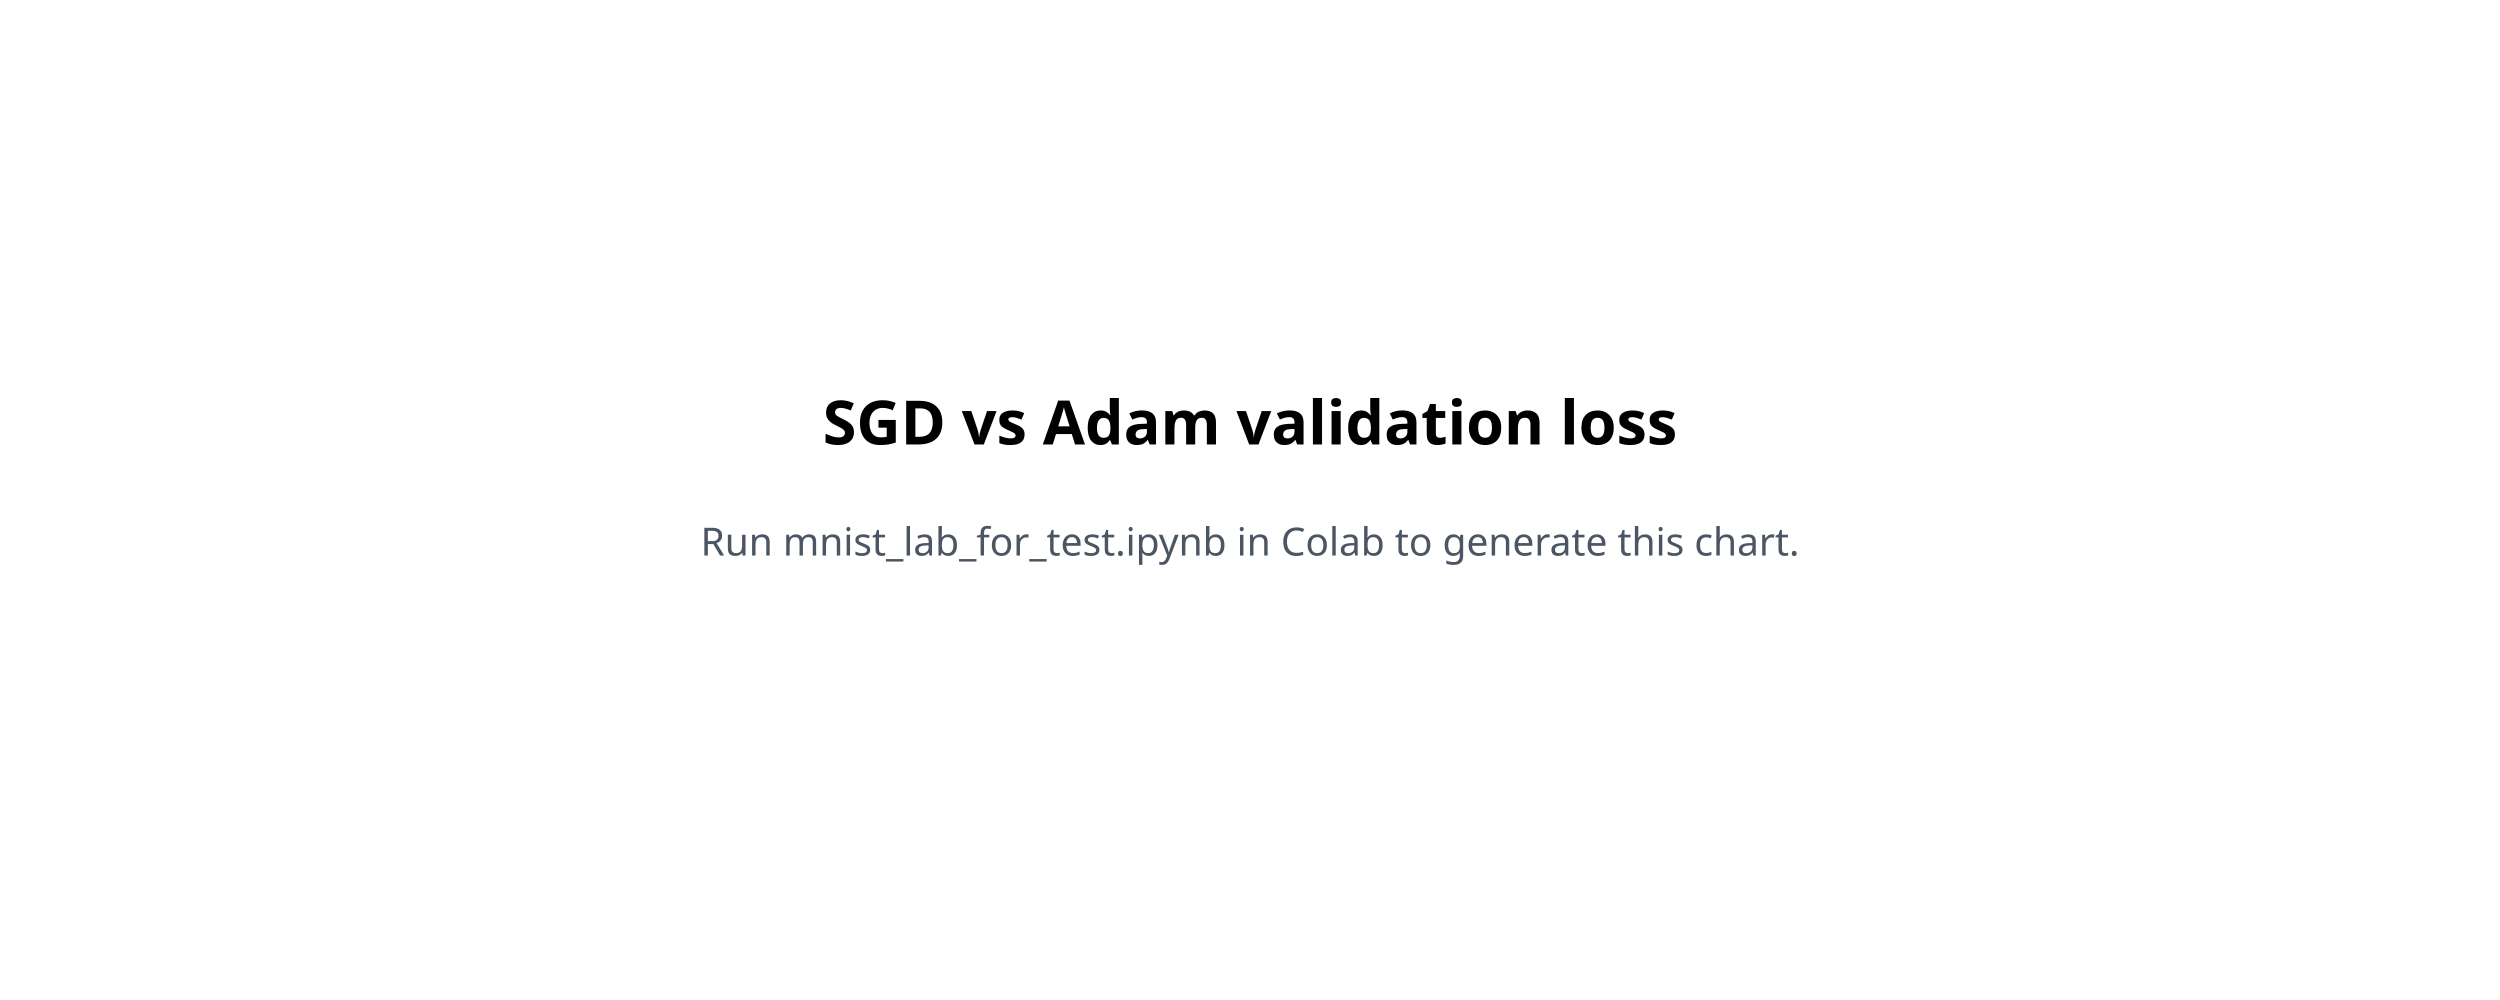
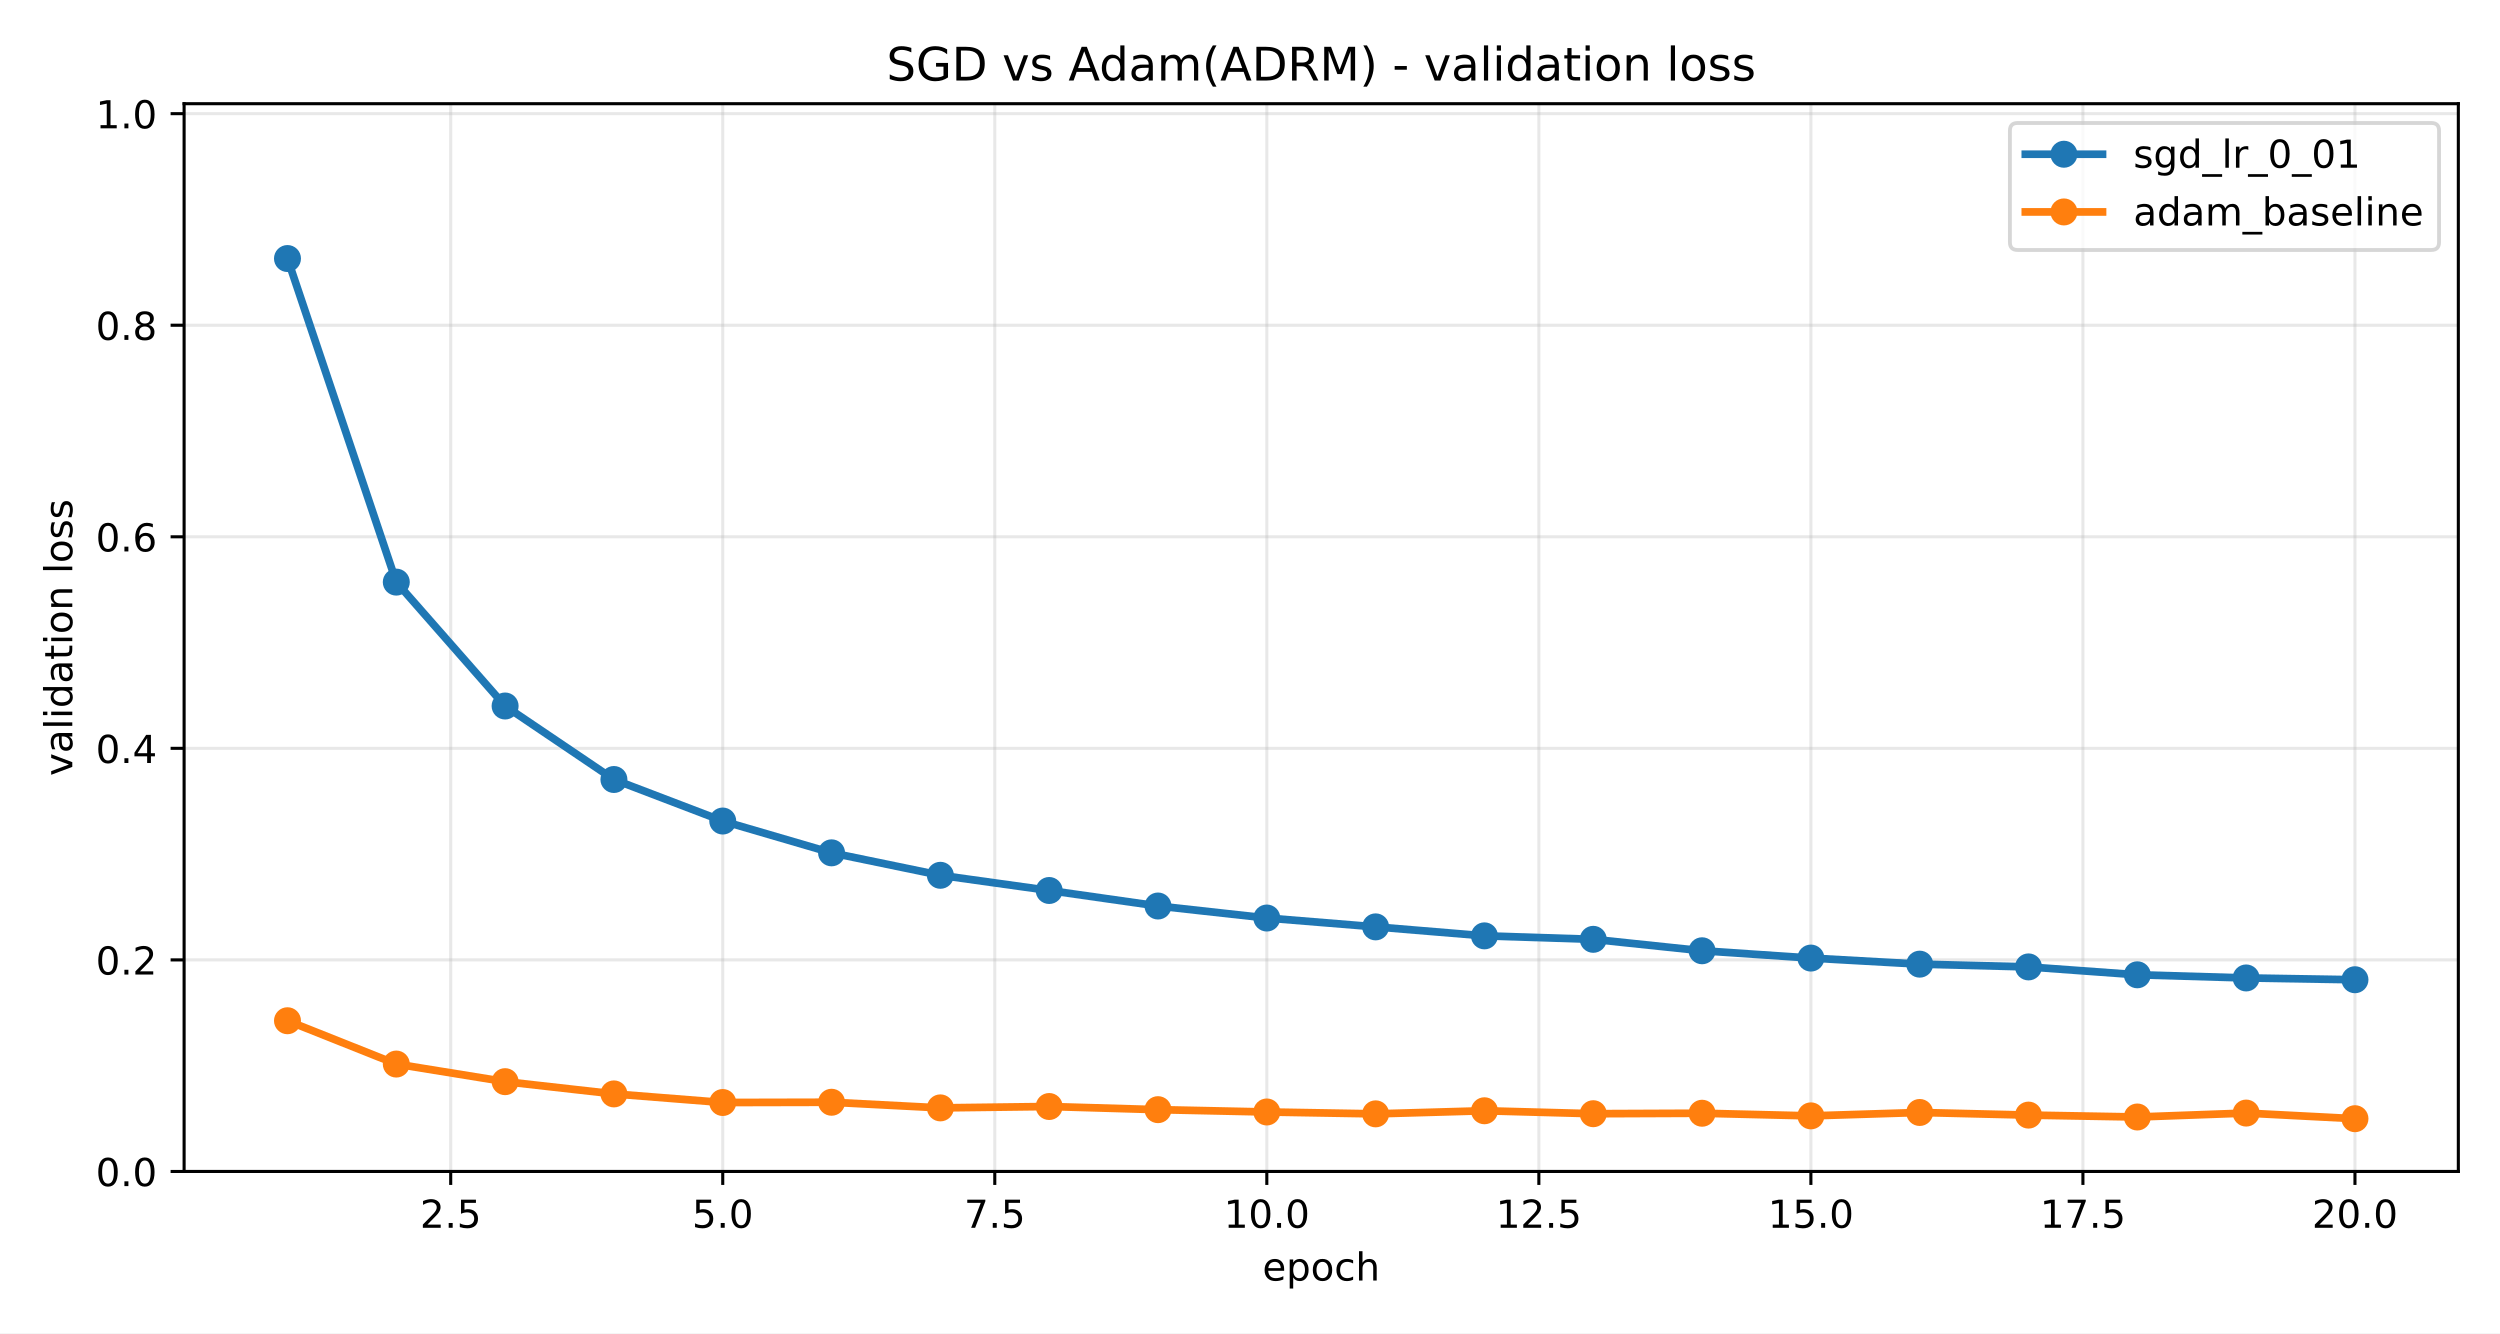
- <svg xmlns="http://www.w3.org/2000/svg" width="900" height="360" viewBox="0 0 900 360" role="img">
-   <rect width="100%" height="100%" fill="#ffffff" />
-   <text x="450" y="160" text-anchor="middle" font-family="sans-serif" font-size="22" font-weight="700">SGD vs Adam validation loss</text>
-   <text x="450" y="200" text-anchor="middle" font-family="sans-serif" font-size="14" fill="#4b5563">Run mnist_lab_for_test.ipynb in Colab to generate this chart.</text>
+ <svg xmlns="http://www.w3.org/2000/svg" xmlns:xlink="http://www.w3.org/1999/xlink" width="648pt" height="345.6pt" viewBox="0 0 648 345.6" version="1.1">
+   <defs>
+     <style type="text/css">*{stroke-linejoin: round; stroke-linecap: butt}</style>
+   </defs>
+   <g id="figure_1">
+     <g id="patch_1">
+       <path d="M 0 345.6 L 648 345.6 L 648 0 L 0 0 z " style="fill: #ffffff" />
+     </g>
+     <g id="axes_1">
+       <g id="patch_2">
+         <path d="M 47.72 303.64 L 637.2 303.64 L 637.2 26.88 L 47.72 26.88 z " style="fill: #ffffff" />
+       </g>
+       <g id="matplotlib.axis_1">
+         <g id="xtick_1">
+           <g id="line2d_1">
+             <path d="M 116.822 303.64 L 116.822 26.88 " clip-path="url(#p1a94317c7d)" style="fill: none; stroke: #b0b0b0; stroke-opacity: 0.3; stroke-width: 0.8; stroke-linecap: square" />
+           </g>
+           <g id="line2d_2">
+             <defs>
+               <path id="m69d009a81d" d="M 0 0 L 0 3.5 " style="stroke: #000000; stroke-width: 0.8" />
+             </defs>
+             <g>
+               <use xlink:href="#m69d009a81d" x="116.822" y="303.64" style="stroke: #000000; stroke-width: 0.8" />
+             </g>
+           </g>
+           <g id="text_1">
+             <g transform="translate(108.8702 318.2384) scale(0.1 -0.1)">
+               <defs>
+                 <path id="DejaVuSans-32" d="M 1228 531 L 3431 531 L 3431 0 L 469 0 L 469 531 Q 828 903 1448 1529 Q 2069 2156 2228 2338 Q 2531 2678 2651 2914 Q 2772 3150 2772 3378 Q 2772 3750 2511 3984 Q 2250 4219 1831 4219 Q 1534 4219 1204 4116 Q 875 4013 500 3803 L 500 4441 Q 881 4594 1212 4672 Q 1544 4750 1819 4750 Q 2544 4750 2975 4387 Q 3406 4025 3406 3419 Q 3406 3131 3298 2873 Q 3191 2616 2906 2266 Q 2828 2175 2409 1742 Q 1991 1309 1228 531 z " transform="scale(0.015625)" />
+                 <path id="DejaVuSans-2e" d="M 684 794 L 1344 794 L 1344 0 L 684 0 L 684 794 z " transform="scale(0.015625)" />
+                 <path id="DejaVuSans-35" d="M 691 4666 L 3169 4666 L 3169 4134 L 1269 4134 L 1269 2991 Q 1406 3038 1543 3061 Q 1681 3084 1819 3084 Q 2600 3084 3056 2656 Q 3513 2228 3513 1497 Q 3513 744 3044 326 Q 2575 -91 1722 -91 Q 1428 -91 1123 -41 Q 819 9 494 109 L 494 744 Q 775 591 1075 516 Q 1375 441 1709 441 Q 2250 441 2565 725 Q 2881 1009 2881 1497 Q 2881 1984 2565 2268 Q 2250 2553 1709 2553 Q 1456 2553 1204 2497 Q 953 2441 691 2322 L 691 4666 z " transform="scale(0.015625)" />
+               </defs>
+               <use xlink:href="#DejaVuSans-32" />
+               <use xlink:href="#DejaVuSans-2e" transform="translate(63.62305 0)" />
+               <use xlink:href="#DejaVuSans-35" transform="translate(95.41016 0)" />
+             </g>
+           </g>
+         </g>
+         <g id="xtick_2">
+           <g id="line2d_3">
+             <path d="M 187.334 303.64 L 187.334 26.88 " clip-path="url(#p1a94317c7d)" style="fill: none; stroke: #b0b0b0; stroke-opacity: 0.3; stroke-width: 0.8; stroke-linecap: square" />
+           </g>
+           <g id="line2d_4">
+             <g>
+               <use xlink:href="#m69d009a81d" x="187.334" y="303.64" style="stroke: #000000; stroke-width: 0.8" />
+             </g>
+           </g>
+           <g id="text_2">
+             <g transform="translate(179.3821 318.2384) scale(0.1 -0.1)">
+               <defs>
+                 <path id="DejaVuSans-30" d="M 2034 4250 Q 1547 4250 1301 3770 Q 1056 3291 1056 2328 Q 1056 1369 1301 889 Q 1547 409 2034 409 Q 2525 409 2770 889 Q 3016 1369 3016 2328 Q 3016 3291 2770 3770 Q 2525 4250 2034 4250 z M 2034 4750 Q 2819 4750 3233 4129 Q 3647 3509 3647 2328 Q 3647 1150 3233 529 Q 2819 -91 2034 -91 Q 1250 -91 836 529 Q 422 1150 422 2328 Q 422 3509 836 4129 Q 1250 4750 2034 4750 z " transform="scale(0.015625)" />
+               </defs>
+               <use xlink:href="#DejaVuSans-35" />
+               <use xlink:href="#DejaVuSans-2e" transform="translate(63.62305 0)" />
+               <use xlink:href="#DejaVuSans-30" transform="translate(95.41016 0)" />
+             </g>
+           </g>
+         </g>
+         <g id="xtick_3">
+           <g id="line2d_5">
+             <path d="M 257.846 303.64 L 257.846 26.88 " clip-path="url(#p1a94317c7d)" style="fill: none; stroke: #b0b0b0; stroke-opacity: 0.3; stroke-width: 0.8; stroke-linecap: square" />
+           </g>
+           <g id="line2d_6">
+             <g>
+               <use xlink:href="#m69d009a81d" x="257.846" y="303.64" style="stroke: #000000; stroke-width: 0.8" />
+             </g>
+           </g>
+           <g id="text_3">
+             <g transform="translate(249.8941 318.2384) scale(0.1 -0.1)">
+               <defs>
+                 <path id="DejaVuSans-37" d="M 525 4666 L 3525 4666 L 3525 4397 L 1831 0 L 1172 0 L 2766 4134 L 525 4134 L 525 4666 z " transform="scale(0.015625)" />
+               </defs>
+               <use xlink:href="#DejaVuSans-37" />
+               <use xlink:href="#DejaVuSans-2e" transform="translate(63.62305 0)" />
+               <use xlink:href="#DejaVuSans-35" transform="translate(95.41016 0)" />
+             </g>
+           </g>
+         </g>
+         <g id="xtick_4">
+           <g id="line2d_7">
+             <path d="M 328.358 303.64 L 328.358 26.88 " clip-path="url(#p1a94317c7d)" style="fill: none; stroke: #b0b0b0; stroke-opacity: 0.3; stroke-width: 0.8; stroke-linecap: square" />
+           </g>
+           <g id="line2d_8">
+             <g>
+               <use xlink:href="#m69d009a81d" x="328.358" y="303.64" style="stroke: #000000; stroke-width: 0.8" />
+             </g>
+           </g>
+           <g id="text_4">
+             <g transform="translate(317.2248 318.2384) scale(0.1 -0.1)">
+               <defs>
+                 <path id="DejaVuSans-31" d="M 794 531 L 1825 531 L 1825 4091 L 703 3866 L 703 4441 L 1819 4666 L 2450 4666 L 2450 531 L 3481 531 L 3481 0 L 794 0 L 794 531 z " transform="scale(0.015625)" />
+               </defs>
+               <use xlink:href="#DejaVuSans-31" />
+               <use xlink:href="#DejaVuSans-30" transform="translate(63.62305 0)" />
+               <use xlink:href="#DejaVuSans-2e" transform="translate(127.2461 0)" />
+               <use xlink:href="#DejaVuSans-30" transform="translate(159.0332 0)" />
+             </g>
+           </g>
+         </g>
+         <g id="xtick_5">
+           <g id="line2d_9">
+             <path d="M 398.87 303.64 L 398.87 26.88 " clip-path="url(#p1a94317c7d)" style="fill: none; stroke: #b0b0b0; stroke-opacity: 0.3; stroke-width: 0.8; stroke-linecap: square" />
+           </g>
+           <g id="line2d_10">
+             <g>
+               <use xlink:href="#m69d009a81d" x="398.87" y="303.64" style="stroke: #000000; stroke-width: 0.8" />
+             </g>
+           </g>
+           <g id="text_5">
+             <g transform="translate(387.7368 318.2384) scale(0.1 -0.1)">
+               <use xlink:href="#DejaVuSans-31" />
+               <use xlink:href="#DejaVuSans-32" transform="translate(63.62305 0)" />
+               <use xlink:href="#DejaVuSans-2e" transform="translate(127.2461 0)" />
+               <use xlink:href="#DejaVuSans-35" transform="translate(159.0332 0)" />
+             </g>
+           </g>
+         </g>
+         <g id="xtick_6">
+           <g id="line2d_11">
+             <path d="M 469.382 303.64 L 469.382 26.88 " clip-path="url(#p1a94317c7d)" style="fill: none; stroke: #b0b0b0; stroke-opacity: 0.3; stroke-width: 0.8; stroke-linecap: square" />
+           </g>
+           <g id="line2d_12">
+             <g>
+               <use xlink:href="#m69d009a81d" x="469.382" y="303.64" style="stroke: #000000; stroke-width: 0.8" />
+             </g>
+           </g>
+           <g id="text_6">
+             <g transform="translate(458.2487 318.2384) scale(0.1 -0.1)">
+               <use xlink:href="#DejaVuSans-31" />
+               <use xlink:href="#DejaVuSans-35" transform="translate(63.62305 0)" />
+               <use xlink:href="#DejaVuSans-2e" transform="translate(127.2461 0)" />
+               <use xlink:href="#DejaVuSans-30" transform="translate(159.0332 0)" />
+             </g>
+           </g>
+         </g>
+         <g id="xtick_7">
+           <g id="line2d_13">
+             <path d="M 539.893 303.64 L 539.893 26.88 " clip-path="url(#p1a94317c7d)" style="fill: none; stroke: #b0b0b0; stroke-opacity: 0.3; stroke-width: 0.8; stroke-linecap: square" />
+           </g>
+           <g id="line2d_14">
+             <g>
+               <use xlink:href="#m69d009a81d" x="539.893" y="303.64" style="stroke: #000000; stroke-width: 0.8" />
+             </g>
+           </g>
+           <g id="text_7">
+             <g transform="translate(528.7607 318.2384) scale(0.1 -0.1)">
+               <use xlink:href="#DejaVuSans-31" />
+               <use xlink:href="#DejaVuSans-37" transform="translate(63.62305 0)" />
+               <use xlink:href="#DejaVuSans-2e" transform="translate(127.2461 0)" />
+               <use xlink:href="#DejaVuSans-35" transform="translate(159.0332 0)" />
+             </g>
+           </g>
+         </g>
+         <g id="xtick_8">
+           <g id="line2d_15">
+             <path d="M 610.405 303.64 L 610.405 26.88 " clip-path="url(#p1a94317c7d)" style="fill: none; stroke: #b0b0b0; stroke-opacity: 0.3; stroke-width: 0.8; stroke-linecap: square" />
+           </g>
+           <g id="line2d_16">
+             <g>
+               <use xlink:href="#m69d009a81d" x="610.405" y="303.64" style="stroke: #000000; stroke-width: 0.8" />
+             </g>
+           </g>
+           <g id="text_8">
+             <g transform="translate(599.2726 318.2384) scale(0.1 -0.1)">
+               <use xlink:href="#DejaVuSans-32" />
+               <use xlink:href="#DejaVuSans-30" transform="translate(63.62305 0)" />
+               <use xlink:href="#DejaVuSans-2e" transform="translate(127.2461 0)" />
+               <use xlink:href="#DejaVuSans-30" transform="translate(159.0332 0)" />
+             </g>
+           </g>
+         </g>
+         <g id="text_9">
+           <g transform="translate(327.2319 331.9166) scale(0.1 -0.1)">
+             <defs>
+               <path id="DejaVuSans-65" d="M 3597 1894 L 3597 1613 L 953 1613 Q 991 1019 1311 708 Q 1631 397 2203 397 Q 2534 397 2845 478 Q 3156 559 3463 722 L 3463 178 Q 3153 47 2828 -22 Q 2503 -91 2169 -91 Q 1331 -91 842 396 Q 353 884 353 1716 Q 353 2575 817 3079 Q 1281 3584 2069 3584 Q 2775 3584 3186 3129 Q 3597 2675 3597 1894 z M 3022 2063 Q 3016 2534 2758 2815 Q 2500 3097 2075 3097 Q 1594 3097 1305 2825 Q 1016 2553 972 2059 L 3022 2063 z " transform="scale(0.015625)" />
+               <path id="DejaVuSans-70" d="M 1159 525 L 1159 -1331 L 581 -1331 L 581 3500 L 1159 3500 L 1159 2969 Q 1341 3281 1617 3432 Q 1894 3584 2278 3584 Q 2916 3584 3314 3078 Q 3713 2572 3713 1747 Q 3713 922 3314 415 Q 2916 -91 2278 -91 Q 1894 -91 1617 61 Q 1341 213 1159 525 z M 3116 1747 Q 3116 2381 2855 2742 Q 2594 3103 2138 3103 Q 1681 3103 1420 2742 Q 1159 2381 1159 1747 Q 1159 1113 1420 752 Q 1681 391 2138 391 Q 2594 391 2855 752 Q 3116 1113 3116 1747 z " transform="scale(0.015625)" />
+               <path id="DejaVuSans-6f" d="M 1959 3097 Q 1497 3097 1228 2736 Q 959 2375 959 1747 Q 959 1119 1226 758 Q 1494 397 1959 397 Q 2419 397 2687 759 Q 2956 1122 2956 1747 Q 2956 2369 2687 2733 Q 2419 3097 1959 3097 z M 1959 3584 Q 2709 3584 3137 3096 Q 3566 2609 3566 1747 Q 3566 888 3137 398 Q 2709 -91 1959 -91 Q 1206 -91 779 398 Q 353 888 353 1747 Q 353 2609 779 3096 Q 1206 3584 1959 3584 z " transform="scale(0.015625)" />
+               <path id="DejaVuSans-63" d="M 3122 3366 L 3122 2828 Q 2878 2963 2633 3030 Q 2388 3097 2138 3097 Q 1578 3097 1268 2742 Q 959 2388 959 1747 Q 959 1106 1268 751 Q 1578 397 2138 397 Q 2388 397 2633 464 Q 2878 531 3122 666 L 3122 134 Q 2881 22 2623 -34 Q 2366 -91 2075 -91 Q 1284 -91 818 406 Q 353 903 353 1747 Q 353 2603 823 3093 Q 1294 3584 2113 3584 Q 2378 3584 2631 3529 Q 2884 3475 3122 3366 z " transform="scale(0.015625)" />
+               <path id="DejaVuSans-68" d="M 3513 2113 L 3513 0 L 2938 0 L 2938 2094 Q 2938 2591 2744 2837 Q 2550 3084 2163 3084 Q 1697 3084 1428 2787 Q 1159 2491 1159 1978 L 1159 0 L 581 0 L 581 4863 L 1159 4863 L 1159 2956 Q 1366 3272 1645 3428 Q 1925 3584 2291 3584 Q 2894 3584 3203 3211 Q 3513 2838 3513 2113 z " transform="scale(0.015625)" />
+             </defs>
+             <use xlink:href="#DejaVuSans-65" />
+             <use xlink:href="#DejaVuSans-70" transform="translate(61.52344 0)" />
+             <use xlink:href="#DejaVuSans-6f" transform="translate(125 0)" />
+             <use xlink:href="#DejaVuSans-63" transform="translate(186.1816 0)" />
+             <use xlink:href="#DejaVuSans-68" transform="translate(241.1621 0)" />
+           </g>
+         </g>
+       </g>
+       <g id="matplotlib.axis_2">
+         <g id="ytick_1">
+           <g id="line2d_17">
+             <path d="M 47.72 303.64 L 637.2 303.64 " clip-path="url(#p1a94317c7d)" style="fill: none; stroke: #b0b0b0; stroke-opacity: 0.3; stroke-width: 0.8; stroke-linecap: square" />
+           </g>
+           <g id="line2d_18">
+             <defs>
+               <path id="md38f15a0a3" d="M 0 0 L -3.5 0 " style="stroke: #000000; stroke-width: 0.8" />
+             </defs>
+             <g>
+               <use xlink:href="#md38f15a0a3" x="47.72" y="303.64" style="stroke: #000000; stroke-width: 0.8" />
+             </g>
+           </g>
+           <g id="text_10">
+             <g transform="translate(24.81687 307.4392) scale(0.1 -0.1)">
+               <use xlink:href="#DejaVuSans-30" />
+               <use xlink:href="#DejaVuSans-2e" transform="translate(63.62305 0)" />
+               <use xlink:href="#DejaVuSans-30" transform="translate(95.41016 0)" />
+             </g>
+           </g>
+         </g>
+         <g id="ytick_2">
+           <g id="line2d_19">
+             <path d="M 47.72 248.805 L 637.2 248.805 " clip-path="url(#p1a94317c7d)" style="fill: none; stroke: #b0b0b0; stroke-opacity: 0.3; stroke-width: 0.8; stroke-linecap: square" />
+           </g>
+           <g id="line2d_20">
+             <g>
+               <use xlink:href="#md38f15a0a3" x="47.72" y="248.805" style="stroke: #000000; stroke-width: 0.8" />
+             </g>
+           </g>
+           <g id="text_11">
+             <g transform="translate(24.81687 252.6039) scale(0.1 -0.1)">
+               <use xlink:href="#DejaVuSans-30" />
+               <use xlink:href="#DejaVuSans-2e" transform="translate(63.62305 0)" />
+               <use xlink:href="#DejaVuSans-32" transform="translate(95.41016 0)" />
+             </g>
+           </g>
+         </g>
+         <g id="ytick_3">
+           <g id="line2d_21">
+             <path d="M 47.72 193.969 L 637.2 193.969 " clip-path="url(#p1a94317c7d)" style="fill: none; stroke: #b0b0b0; stroke-opacity: 0.3; stroke-width: 0.8; stroke-linecap: square" />
+           </g>
+           <g id="line2d_22">
+             <g>
+               <use xlink:href="#md38f15a0a3" x="47.72" y="193.969" style="stroke: #000000; stroke-width: 0.8" />
+             </g>
+           </g>
+           <g id="text_12">
+             <g transform="translate(24.81687 197.7686) scale(0.1 -0.1)">
+               <defs>
+                 <path id="DejaVuSans-34" d="M 2419 4116 L 825 1625 L 2419 1625 L 2419 4116 z M 2253 4666 L 3047 4666 L 3047 1625 L 3713 1625 L 3713 1100 L 3047 1100 L 3047 0 L 2419 0 L 2419 1100 L 313 1100 L 313 1709 L 2253 4666 z " transform="scale(0.015625)" />
+               </defs>
+               <use xlink:href="#DejaVuSans-30" />
+               <use xlink:href="#DejaVuSans-2e" transform="translate(63.62305 0)" />
+               <use xlink:href="#DejaVuSans-34" transform="translate(95.41016 0)" />
+             </g>
+           </g>
+         </g>
+         <g id="ytick_4">
+           <g id="line2d_23">
+             <path d="M 47.72 139.134 L 637.2 139.134 " clip-path="url(#p1a94317c7d)" style="fill: none; stroke: #b0b0b0; stroke-opacity: 0.3; stroke-width: 0.8; stroke-linecap: square" />
+           </g>
+           <g id="line2d_24">
+             <g>
+               <use xlink:href="#md38f15a0a3" x="47.72" y="139.134" style="stroke: #000000; stroke-width: 0.8" />
+             </g>
+           </g>
+           <g id="text_13">
+             <g transform="translate(24.81687 142.9332) scale(0.1 -0.1)">
+               <defs>
+                 <path id="DejaVuSans-36" d="M 2113 2584 Q 1688 2584 1439 2293 Q 1191 2003 1191 1497 Q 1191 994 1439 701 Q 1688 409 2113 409 Q 2538 409 2786 701 Q 3034 994 3034 1497 Q 3034 2003 2786 2293 Q 2538 2584 2113 2584 z M 3366 4563 L 3366 3988 Q 3128 4100 2886 4159 Q 2644 4219 2406 4219 Q 1781 4219 1451 3797 Q 1122 3375 1075 2522 Q 1259 2794 1537 2939 Q 1816 3084 2150 3084 Q 2853 3084 3261 2657 Q 3669 2231 3669 1497 Q 3669 778 3244 343 Q 2819 -91 2113 -91 Q 1303 -91 875 529 Q 447 1150 447 2328 Q 447 3434 972 4092 Q 1497 4750 2381 4750 Q 2619 4750 2861 4703 Q 3103 4656 3366 4563 z " transform="scale(0.015625)" />
+               </defs>
+               <use xlink:href="#DejaVuSans-30" />
+               <use xlink:href="#DejaVuSans-2e" transform="translate(63.62305 0)" />
+               <use xlink:href="#DejaVuSans-36" transform="translate(95.41016 0)" />
+             </g>
+           </g>
+         </g>
+         <g id="ytick_5">
+           <g id="line2d_25">
+             <path d="M 47.72 84.299 L 637.2 84.299 " clip-path="url(#p1a94317c7d)" style="fill: none; stroke: #b0b0b0; stroke-opacity: 0.3; stroke-width: 0.8; stroke-linecap: square" />
+           </g>
+           <g id="line2d_26">
+             <g>
+               <use xlink:href="#md38f15a0a3" x="47.72" y="84.299" style="stroke: #000000; stroke-width: 0.8" />
+             </g>
+           </g>
+           <g id="text_14">
+             <g transform="translate(24.81687 88.0979) scale(0.1 -0.1)">
+               <defs>
+                 <path id="DejaVuSans-38" d="M 2034 2216 Q 1584 2216 1326 1975 Q 1069 1734 1069 1313 Q 1069 891 1326 650 Q 1584 409 2034 409 Q 2484 409 2743 651 Q 3003 894 3003 1313 Q 3003 1734 2745 1975 Q 2488 2216 2034 2216 z M 1403 2484 Q 997 2584 770 2862 Q 544 3141 544 3541 Q 544 4100 942 4425 Q 1341 4750 2034 4750 Q 2731 4750 3128 4425 Q 3525 4100 3525 3541 Q 3525 3141 3298 2862 Q 3072 2584 2669 2484 Q 3125 2378 3379 2068 Q 3634 1759 3634 1313 Q 3634 634 3220 271 Q 2806 -91 2034 -91 Q 1263 -91 848 271 Q 434 634 434 1313 Q 434 1759 690 2068 Q 947 2378 1403 2484 z M 1172 3481 Q 1172 3119 1398 2916 Q 1625 2713 2034 2713 Q 2441 2713 2670 2916 Q 2900 3119 2900 3481 Q 2900 3844 2670 4047 Q 2441 4250 2034 4250 Q 1625 4250 1398 4047 Q 1172 3844 1172 3481 z " transform="scale(0.015625)" />
+               </defs>
+               <use xlink:href="#DejaVuSans-30" />
+               <use xlink:href="#DejaVuSans-2e" transform="translate(63.62305 0)" />
+               <use xlink:href="#DejaVuSans-38" transform="translate(95.41016 0)" />
+             </g>
+           </g>
+         </g>
+         <g id="ytick_6">
+           <g id="line2d_27">
+             <path d="M 47.72 29.463 L 637.2 29.463 " clip-path="url(#p1a94317c7d)" style="fill: none; stroke: #b0b0b0; stroke-opacity: 0.3; stroke-width: 0.8; stroke-linecap: square" />
+           </g>
+           <g id="line2d_28">
+             <g>
+               <use xlink:href="#md38f15a0a3" x="47.72" y="29.463" style="stroke: #000000; stroke-width: 0.8" />
+             </g>
+           </g>
+           <g id="text_15">
+             <g transform="translate(24.81687 33.26257) scale(0.1 -0.1)">
+               <use xlink:href="#DejaVuSans-31" />
+               <use xlink:href="#DejaVuSans-2e" transform="translate(63.62305 0)" />
+               <use xlink:href="#DejaVuSans-30" transform="translate(95.41016 0)" />
+             </g>
+           </g>
+         </g>
+         <g id="text_16">
+           <g transform="translate(18.73719 201.1241) rotate(-90) scale(0.1 -0.1)">
+             <defs>
+               <path id="DejaVuSans-76" d="M 191 3500 L 800 3500 L 1894 563 L 2988 3500 L 3597 3500 L 2284 0 L 1503 0 L 191 3500 z " transform="scale(0.015625)" />
+               <path id="DejaVuSans-61" d="M 2194 1759 Q 1497 1759 1228 1600 Q 959 1441 959 1056 Q 959 750 1161 570 Q 1363 391 1709 391 Q 2188 391 2477 730 Q 2766 1069 2766 1631 L 2766 1759 L 2194 1759 z M 3341 1997 L 3341 0 L 2766 0 L 2766 531 Q 2569 213 2275 61 Q 1981 -91 1556 -91 Q 1019 -91 701 211 Q 384 513 384 1019 Q 384 1609 779 1909 Q 1175 2209 1959 2209 L 2766 2209 L 2766 2266 Q 2766 2663 2505 2880 Q 2244 3097 1772 3097 Q 1472 3097 1187 3025 Q 903 2953 641 2809 L 641 3341 Q 956 3463 1253 3523 Q 1550 3584 1831 3584 Q 2591 3584 2966 3190 Q 3341 2797 3341 1997 z " transform="scale(0.015625)" />
+               <path id="DejaVuSans-6c" d="M 603 4863 L 1178 4863 L 1178 0 L 603 0 L 603 4863 z " transform="scale(0.015625)" />
+               <path id="DejaVuSans-69" d="M 603 3500 L 1178 3500 L 1178 0 L 603 0 L 603 3500 z M 603 4863 L 1178 4863 L 1178 4134 L 603 4134 L 603 4863 z " transform="scale(0.015625)" />
+               <path id="DejaVuSans-64" d="M 2906 2969 L 2906 4863 L 3481 4863 L 3481 0 L 2906 0 L 2906 525 Q 2725 213 2448 61 Q 2172 -91 1784 -91 Q 1150 -91 751 415 Q 353 922 353 1747 Q 353 2572 751 3078 Q 1150 3584 1784 3584 Q 2172 3584 2448 3432 Q 2725 3281 2906 2969 z M 947 1747 Q 947 1113 1208 752 Q 1469 391 1925 391 Q 2381 391 2643 752 Q 2906 1113 2906 1747 Q 2906 2381 2643 2742 Q 2381 3103 1925 3103 Q 1469 3103 1208 2742 Q 947 2381 947 1747 z " transform="scale(0.015625)" />
+               <path id="DejaVuSans-74" d="M 1172 4494 L 1172 3500 L 2356 3500 L 2356 3053 L 1172 3053 L 1172 1153 Q 1172 725 1289 603 Q 1406 481 1766 481 L 2356 481 L 2356 0 L 1766 0 Q 1100 0 847 248 Q 594 497 594 1153 L 594 3053 L 172 3053 L 172 3500 L 594 3500 L 594 4494 L 1172 4494 z " transform="scale(0.015625)" />
+               <path id="DejaVuSans-6e" d="M 3513 2113 L 3513 0 L 2938 0 L 2938 2094 Q 2938 2591 2744 2837 Q 2550 3084 2163 3084 Q 1697 3084 1428 2787 Q 1159 2491 1159 1978 L 1159 0 L 581 0 L 581 3500 L 1159 3500 L 1159 2956 Q 1366 3272 1645 3428 Q 1925 3584 2291 3584 Q 2894 3584 3203 3211 Q 3513 2838 3513 2113 z " transform="scale(0.015625)" />
+               <path id="DejaVuSans-20" transform="scale(0.015625)" />
+               <path id="DejaVuSans-73" d="M 2834 3397 L 2834 2853 Q 2591 2978 2328 3040 Q 2066 3103 1784 3103 Q 1356 3103 1142 2972 Q 928 2841 928 2578 Q 928 2378 1081 2264 Q 1234 2150 1697 2047 L 1894 2003 Q 2506 1872 2764 1633 Q 3022 1394 3022 966 Q 3022 478 2636 193 Q 2250 -91 1575 -91 Q 1294 -91 989 -36 Q 684 19 347 128 L 347 722 Q 666 556 975 473 Q 1284 391 1588 391 Q 1994 391 2212 530 Q 2431 669 2431 922 Q 2431 1156 2273 1281 Q 2116 1406 1581 1522 L 1381 1569 Q 847 1681 609 1914 Q 372 2147 372 2553 Q 372 3047 722 3315 Q 1072 3584 1716 3584 Q 2034 3584 2315 3537 Q 2597 3491 2834 3397 z " transform="scale(0.015625)" />
+             </defs>
+             <use xlink:href="#DejaVuSans-76" />
+             <use xlink:href="#DejaVuSans-61" transform="translate(59.17969 0)" />
+             <use xlink:href="#DejaVuSans-6c" transform="translate(120.459 0)" />
+             <use xlink:href="#DejaVuSans-69" transform="translate(148.2422 0)" />
+             <use xlink:href="#DejaVuSans-64" transform="translate(176.0254 0)" />
+             <use xlink:href="#DejaVuSans-61" transform="translate(239.502 0)" />
+             <use xlink:href="#DejaVuSans-74" transform="translate(300.7812 0)" />
+             <use xlink:href="#DejaVuSans-69" transform="translate(339.9902 0)" />
+             <use xlink:href="#DejaVuSans-6f" transform="translate(367.7734 0)" />
+             <use xlink:href="#DejaVuSans-6e" transform="translate(428.9551 0)" />
+             <use xlink:href="#DejaVuSans-20" transform="translate(492.334 0)" />
+             <use xlink:href="#DejaVuSans-6c" transform="translate(524.1211 0)" />
+             <use xlink:href="#DejaVuSans-6f" transform="translate(551.9043 0)" />
+             <use xlink:href="#DejaVuSans-73" transform="translate(613.0859 0)" />
+             <use xlink:href="#DejaVuSans-73" transform="translate(665.1855 0)" />
+           </g>
+         </g>
+       </g>
+       <g id="line2d_29">
+         <path d="M 74.515 67.012 L 102.719 150.883 L 130.924 182.996 L 159.129 202.047 L 187.334 212.812 L 215.538 221.055 L 243.743 226.878 L 271.948 230.816 L 300.153 234.838 L 328.358 237.954 L 356.562 240.246 L 384.767 242.576 L 412.972 243.475 L 441.177 246.44 L 469.382 248.333 L 497.586 249.908 L 525.791 250.623 L 553.996 252.668 L 582.201 253.486 L 610.405 253.947 " clip-path="url(#p1a94317c7d)" style="fill: none; stroke: #1f77b4; stroke-width: 2; stroke-linecap: square" />
+         <defs>
+           <path id="m74e6ad0461" d="M 0 3 C 0.796 3 1.559 2.684 2.121 2.121 C 2.684 1.559 3 0.796 3 0 C 3 -0.796 2.684 -1.559 2.121 -2.121 C 1.559 -2.684 0.796 -3 0 -3 C -0.796 -3 -1.559 -2.684 -2.121 -2.121 C -2.684 -1.559 -3 -0.796 -3 0 C -3 0.796 -2.684 1.559 -2.121 2.121 C -1.559 2.684 -0.796 3 0 3 z " style="stroke: #1f77b4" />
+         </defs>
+         <g clip-path="url(#p1a94317c7d)">
+           <use xlink:href="#m74e6ad0461" x="74.515" y="67.012" style="fill: #1f77b4; stroke: #1f77b4" />
+           <use xlink:href="#m74e6ad0461" x="102.719" y="150.883" style="fill: #1f77b4; stroke: #1f77b4" />
+           <use xlink:href="#m74e6ad0461" x="130.924" y="182.996" style="fill: #1f77b4; stroke: #1f77b4" />
+           <use xlink:href="#m74e6ad0461" x="159.129" y="202.047" style="fill: #1f77b4; stroke: #1f77b4" />
+           <use xlink:href="#m74e6ad0461" x="187.334" y="212.812" style="fill: #1f77b4; stroke: #1f77b4" />
+           <use xlink:href="#m74e6ad0461" x="215.538" y="221.055" style="fill: #1f77b4; stroke: #1f77b4" />
+           <use xlink:href="#m74e6ad0461" x="243.743" y="226.878" style="fill: #1f77b4; stroke: #1f77b4" />
+           <use xlink:href="#m74e6ad0461" x="271.948" y="230.816" style="fill: #1f77b4; stroke: #1f77b4" />
+           <use xlink:href="#m74e6ad0461" x="300.153" y="234.838" style="fill: #1f77b4; stroke: #1f77b4" />
+           <use xlink:href="#m74e6ad0461" x="328.358" y="237.954" style="fill: #1f77b4; stroke: #1f77b4" />
+           <use xlink:href="#m74e6ad0461" x="356.562" y="240.246" style="fill: #1f77b4; stroke: #1f77b4" />
+           <use xlink:href="#m74e6ad0461" x="384.767" y="242.576" style="fill: #1f77b4; stroke: #1f77b4" />
+           <use xlink:href="#m74e6ad0461" x="412.972" y="243.475" style="fill: #1f77b4; stroke: #1f77b4" />
+           <use xlink:href="#m74e6ad0461" x="441.177" y="246.44" style="fill: #1f77b4; stroke: #1f77b4" />
+           <use xlink:href="#m74e6ad0461" x="469.382" y="248.333" style="fill: #1f77b4; stroke: #1f77b4" />
+           <use xlink:href="#m74e6ad0461" x="497.586" y="249.908" style="fill: #1f77b4; stroke: #1f77b4" />
+           <use xlink:href="#m74e6ad0461" x="525.791" y="250.623" style="fill: #1f77b4; stroke: #1f77b4" />
+           <use xlink:href="#m74e6ad0461" x="553.996" y="252.668" style="fill: #1f77b4; stroke: #1f77b4" />
+           <use xlink:href="#m74e6ad0461" x="582.201" y="253.486" style="fill: #1f77b4; stroke: #1f77b4" />
+           <use xlink:href="#m74e6ad0461" x="610.405" y="253.947" style="fill: #1f77b4; stroke: #1f77b4" />
+         </g>
+       </g>
+       <g id="line2d_30">
+         <path d="M 74.515 264.576 L 102.719 275.804 L 130.924 280.367 L 159.129 283.542 L 187.334 285.771 L 215.538 285.704 L 243.743 287.163 L 271.948 286.808 L 300.153 287.624 L 328.358 288.225 L 356.562 288.711 L 384.767 287.91 L 412.972 288.673 L 441.177 288.552 L 469.382 289.233 L 497.586 288.355 L 525.791 289.033 L 553.996 289.526 L 582.201 288.509 L 610.405 289.966 " clip-path="url(#p1a94317c7d)" style="fill: none; stroke: #ff7f0e; stroke-width: 2; stroke-linecap: square" />
+         <defs>
+           <path id="m2ebd6e0161" d="M 0 3 C 0.796 3 1.559 2.684 2.121 2.121 C 2.684 1.559 3 0.796 3 0 C 3 -0.796 2.684 -1.559 2.121 -2.121 C 1.559 -2.684 0.796 -3 0 -3 C -0.796 -3 -1.559 -2.684 -2.121 -2.121 C -2.684 -1.559 -3 -0.796 -3 0 C -3 0.796 -2.684 1.559 -2.121 2.121 C -1.559 2.684 -0.796 3 0 3 z " style="stroke: #ff7f0e" />
+         </defs>
+         <g clip-path="url(#p1a94317c7d)">
+           <use xlink:href="#m2ebd6e0161" x="74.515" y="264.576" style="fill: #ff7f0e; stroke: #ff7f0e" />
+           <use xlink:href="#m2ebd6e0161" x="102.719" y="275.804" style="fill: #ff7f0e; stroke: #ff7f0e" />
+           <use xlink:href="#m2ebd6e0161" x="130.924" y="280.367" style="fill: #ff7f0e; stroke: #ff7f0e" />
+           <use xlink:href="#m2ebd6e0161" x="159.129" y="283.542" style="fill: #ff7f0e; stroke: #ff7f0e" />
+           <use xlink:href="#m2ebd6e0161" x="187.334" y="285.771" style="fill: #ff7f0e; stroke: #ff7f0e" />
+           <use xlink:href="#m2ebd6e0161" x="215.538" y="285.704" style="fill: #ff7f0e; stroke: #ff7f0e" />
+           <use xlink:href="#m2ebd6e0161" x="243.743" y="287.163" style="fill: #ff7f0e; stroke: #ff7f0e" />
+           <use xlink:href="#m2ebd6e0161" x="271.948" y="286.808" style="fill: #ff7f0e; stroke: #ff7f0e" />
+           <use xlink:href="#m2ebd6e0161" x="300.153" y="287.624" style="fill: #ff7f0e; stroke: #ff7f0e" />
+           <use xlink:href="#m2ebd6e0161" x="328.358" y="288.225" style="fill: #ff7f0e; stroke: #ff7f0e" />
+           <use xlink:href="#m2ebd6e0161" x="356.562" y="288.711" style="fill: #ff7f0e; stroke: #ff7f0e" />
+           <use xlink:href="#m2ebd6e0161" x="384.767" y="287.91" style="fill: #ff7f0e; stroke: #ff7f0e" />
+           <use xlink:href="#m2ebd6e0161" x="412.972" y="288.673" style="fill: #ff7f0e; stroke: #ff7f0e" />
+           <use xlink:href="#m2ebd6e0161" x="441.177" y="288.552" style="fill: #ff7f0e; stroke: #ff7f0e" />
+           <use xlink:href="#m2ebd6e0161" x="469.382" y="289.233" style="fill: #ff7f0e; stroke: #ff7f0e" />
+           <use xlink:href="#m2ebd6e0161" x="497.586" y="288.355" style="fill: #ff7f0e; stroke: #ff7f0e" />
+           <use xlink:href="#m2ebd6e0161" x="525.791" y="289.033" style="fill: #ff7f0e; stroke: #ff7f0e" />
+           <use xlink:href="#m2ebd6e0161" x="553.996" y="289.526" style="fill: #ff7f0e; stroke: #ff7f0e" />
+           <use xlink:href="#m2ebd6e0161" x="582.201" y="288.509" style="fill: #ff7f0e; stroke: #ff7f0e" />
+           <use xlink:href="#m2ebd6e0161" x="610.405" y="289.966" style="fill: #ff7f0e; stroke: #ff7f0e" />
+         </g>
+       </g>
+       <g id="patch_3">
+         <path d="M 47.72 303.64 L 47.72 26.88 " style="fill: none; stroke: #000000; stroke-width: 0.8; stroke-linejoin: miter; stroke-linecap: square" />
+       </g>
+       <g id="patch_4">
+         <path d="M 637.2 303.64 L 637.2 26.88 " style="fill: none; stroke: #000000; stroke-width: 0.8; stroke-linejoin: miter; stroke-linecap: square" />
+       </g>
+       <g id="patch_5">
+         <path d="M 47.72 303.64 L 637.2 303.64 " style="fill: none; stroke: #000000; stroke-width: 0.8; stroke-linejoin: miter; stroke-linecap: square" />
+       </g>
+       <g id="patch_6">
+         <path d="M 47.72 26.88 L 637.2 26.88 " style="fill: none; stroke: #000000; stroke-width: 0.8; stroke-linejoin: miter; stroke-linecap: square" />
+       </g>
+       <g id="text_17">
+         <g transform="translate(229.7941 20.88) scale(0.12 -0.12)">
+           <defs>
+             <path id="DejaVuSans-53" d="M 3425 4513 L 3425 3897 Q 3066 4069 2747 4153 Q 2428 4238 2131 4238 Q 1616 4238 1336 4038 Q 1056 3838 1056 3469 Q 1056 3159 1242 3001 Q 1428 2844 1947 2747 L 2328 2669 Q 3034 2534 3370 2195 Q 3706 1856 3706 1288 Q 3706 609 3251 259 Q 2797 -91 1919 -91 Q 1588 -91 1214 -16 Q 841 59 441 206 L 441 856 Q 825 641 1194 531 Q 1563 422 1919 422 Q 2459 422 2753 634 Q 3047 847 3047 1241 Q 3047 1584 2836 1778 Q 2625 1972 2144 2069 L 1759 2144 Q 1053 2284 737 2584 Q 422 2884 422 3419 Q 422 4038 858 4394 Q 1294 4750 2059 4750 Q 2388 4750 2728 4690 Q 3069 4631 3425 4513 z " transform="scale(0.015625)" />
+             <path id="DejaVuSans-47" d="M 3809 666 L 3809 1919 L 2778 1919 L 2778 2438 L 4434 2438 L 4434 434 Q 4069 175 3628 42 Q 3188 -91 2688 -91 Q 1594 -91 976 548 Q 359 1188 359 2328 Q 359 3472 976 4111 Q 1594 4750 2688 4750 Q 3144 4750 3555 4637 Q 3966 4525 4313 4306 L 4313 3634 Q 3963 3931 3569 4081 Q 3175 4231 2741 4231 Q 1884 4231 1454 3753 Q 1025 3275 1025 2328 Q 1025 1384 1454 906 Q 1884 428 2741 428 Q 3075 428 3337 486 Q 3600 544 3809 666 z " transform="scale(0.015625)" />
+             <path id="DejaVuSans-44" d="M 1259 4147 L 1259 519 L 2022 519 Q 2988 519 3436 956 Q 3884 1394 3884 2338 Q 3884 3275 3436 3711 Q 2988 4147 2022 4147 L 1259 4147 z M 628 4666 L 1925 4666 Q 3281 4666 3915 4102 Q 4550 3538 4550 2338 Q 4550 1131 3912 565 Q 3275 0 1925 0 L 628 0 L 628 4666 z " transform="scale(0.015625)" />
+             <path id="DejaVuSans-41" d="M 2188 4044 L 1331 1722 L 3047 1722 L 2188 4044 z M 1831 4666 L 2547 4666 L 4325 0 L 3669 0 L 3244 1197 L 1141 1197 L 716 0 L 50 0 L 1831 4666 z " transform="scale(0.015625)" />
+             <path id="DejaVuSans-6d" d="M 3328 2828 Q 3544 3216 3844 3400 Q 4144 3584 4550 3584 Q 5097 3584 5394 3201 Q 5691 2819 5691 2113 L 5691 0 L 5113 0 L 5113 2094 Q 5113 2597 4934 2840 Q 4756 3084 4391 3084 Q 3944 3084 3684 2787 Q 3425 2491 3425 1978 L 3425 0 L 2847 0 L 2847 2094 Q 2847 2600 2669 2842 Q 2491 3084 2119 3084 Q 1678 3084 1418 2786 Q 1159 2488 1159 1978 L 1159 0 L 581 0 L 581 3500 L 1159 3500 L 1159 2956 Q 1356 3278 1631 3431 Q 1906 3584 2284 3584 Q 2666 3584 2933 3390 Q 3200 3197 3328 2828 z " transform="scale(0.015625)" />
+             <path id="DejaVuSans-28" d="M 1984 4856 Q 1566 4138 1362 3434 Q 1159 2731 1159 2009 Q 1159 1288 1364 580 Q 1569 -128 1984 -844 L 1484 -844 Q 1016 -109 783 600 Q 550 1309 550 2009 Q 550 2706 781 3412 Q 1013 4119 1484 4856 L 1984 4856 z " transform="scale(0.015625)" />
+             <path id="DejaVuSans-52" d="M 2841 2188 Q 3044 2119 3236 1894 Q 3428 1669 3622 1275 L 4263 0 L 3584 0 L 2988 1197 Q 2756 1666 2539 1819 Q 2322 1972 1947 1972 L 1259 1972 L 1259 0 L 628 0 L 628 4666 L 2053 4666 Q 2853 4666 3247 4331 Q 3641 3997 3641 3322 Q 3641 2881 3436 2590 Q 3231 2300 2841 2188 z M 1259 4147 L 1259 2491 L 2053 2491 Q 2509 2491 2742 2702 Q 2975 2913 2975 3322 Q 2975 3731 2742 3939 Q 2509 4147 2053 4147 L 1259 4147 z " transform="scale(0.015625)" />
+             <path id="DejaVuSans-4d" d="M 628 4666 L 1569 4666 L 2759 1491 L 3956 4666 L 4897 4666 L 4897 0 L 4281 0 L 4281 4097 L 3078 897 L 2444 897 L 1241 4097 L 1241 0 L 628 0 L 628 4666 z " transform="scale(0.015625)" />
+             <path id="DejaVuSans-29" d="M 513 4856 L 1013 4856 Q 1481 4119 1714 3412 Q 1947 2706 1947 2009 Q 1947 1309 1714 600 Q 1481 -109 1013 -844 L 513 -844 Q 928 -128 1133 580 Q 1338 1288 1338 2009 Q 1338 2731 1133 3434 Q 928 4138 513 4856 z " transform="scale(0.015625)" />
+             <path id="DejaVuSans-2d" d="M 313 2009 L 1997 2009 L 1997 1497 L 313 1497 L 313 2009 z " transform="scale(0.015625)" />
+           </defs>
+           <use xlink:href="#DejaVuSans-53" />
+           <use xlink:href="#DejaVuSans-47" transform="translate(63.47656 0)" />
+           <use xlink:href="#DejaVuSans-44" transform="translate(140.9668 0)" />
+           <use xlink:href="#DejaVuSans-20" transform="translate(217.9688 0)" />
+           <use xlink:href="#DejaVuSans-76" transform="translate(249.7559 0)" />
+           <use xlink:href="#DejaVuSans-73" transform="translate(308.9355 0)" />
+           <use xlink:href="#DejaVuSans-20" transform="translate(361.0352 0)" />
+           <use xlink:href="#DejaVuSans-41" transform="translate(392.8223 0)" />
+           <use xlink:href="#DejaVuSans-64" transform="translate(459.4805 0)" />
+           <use xlink:href="#DejaVuSans-61" transform="translate(522.957 0)" />
+           <use xlink:href="#DejaVuSans-6d" transform="translate(584.2363 0)" />
+           <use xlink:href="#DejaVuSans-28" transform="translate(681.6484 0)" />
+           <use xlink:href="#DejaVuSans-41" transform="translate(720.6621 0)" />
+           <use xlink:href="#DejaVuSans-44" transform="translate(789.0703 0)" />
+           <use xlink:href="#DejaVuSans-52" transform="translate(866.0723 0)" />
+           <use xlink:href="#DejaVuSans-4d" transform="translate(935.5547 0)" />
+           <use xlink:href="#DejaVuSans-29" transform="translate(1021.834 0)" />
+           <use xlink:href="#DejaVuSans-20" transform="translate(1060.848 0)" />
+           <use xlink:href="#DejaVuSans-2d" transform="translate(1092.635 0)" />
+           <use xlink:href="#DejaVuSans-20" transform="translate(1128.719 0)" />
+           <use xlink:href="#DejaVuSans-76" transform="translate(1160.506 0)" />
+           <use xlink:href="#DejaVuSans-61" transform="translate(1219.686 0)" />
+           <use xlink:href="#DejaVuSans-6c" transform="translate(1280.965 0)" />
+           <use xlink:href="#DejaVuSans-69" transform="translate(1308.748 0)" />
+           <use xlink:href="#DejaVuSans-64" transform="translate(1336.531 0)" />
+           <use xlink:href="#DejaVuSans-61" transform="translate(1400.008 0)" />
+           <use xlink:href="#DejaVuSans-74" transform="translate(1461.287 0)" />
+           <use xlink:href="#DejaVuSans-69" transform="translate(1500.496 0)" />
+           <use xlink:href="#DejaVuSans-6f" transform="translate(1528.279 0)" />
+           <use xlink:href="#DejaVuSans-6e" transform="translate(1589.461 0)" />
+           <use xlink:href="#DejaVuSans-20" transform="translate(1652.84 0)" />
+           <use xlink:href="#DejaVuSans-6c" transform="translate(1684.627 0)" />
+           <use xlink:href="#DejaVuSans-6f" transform="translate(1712.41 0)" />
+           <use xlink:href="#DejaVuSans-73" transform="translate(1773.592 0)" />
+           <use xlink:href="#DejaVuSans-73" transform="translate(1825.691 0)" />
+         </g>
+       </g>
+       <g id="legend_1">
+         <g id="patch_7">
+           <path d="M 522.969 64.793 L 630.2 64.793 Q 632.2 64.793 632.2 62.792 L 632.2 33.88 Q 632.2 31.88 630.2 31.88 L 522.969 31.88 Q 520.969 31.88 520.969 33.88 L 520.969 62.792 Q 520.969 64.793 522.969 64.793 z " style="fill: #ffffff; opacity: 0.8; stroke: #cccccc; stroke-linejoin: miter" />
+         </g>
+         <g id="line2d_31">
+           <path d="M 524.969 39.978 L 534.969 39.978 L 544.969 39.978 " style="fill: none; stroke: #1f77b4; stroke-width: 2; stroke-linecap: square" />
+           <g>
+             <use xlink:href="#m74e6ad0461" x="534.969" y="39.978" style="fill: #1f77b4; stroke: #1f77b4" />
+           </g>
+         </g>
+         <g id="text_18">
+           <g transform="translate(552.9688 43.47844) scale(0.1 -0.1)">
+             <defs>
+               <path id="DejaVuSans-67" d="M 2906 1791 Q 2906 2416 2648 2759 Q 2391 3103 1925 3103 Q 1463 3103 1205 2759 Q 947 2416 947 1791 Q 947 1169 1205 825 Q 1463 481 1925 481 Q 2391 481 2648 825 Q 2906 1169 2906 1791 z M 3481 434 Q 3481 -459 3084 -895 Q 2688 -1331 1869 -1331 Q 1566 -1331 1297 -1286 Q 1028 -1241 775 -1147 L 775 -588 Q 1028 -725 1275 -790 Q 1522 -856 1778 -856 Q 2344 -856 2625 -561 Q 2906 -266 2906 331 L 2906 616 Q 2728 306 2450 153 Q 2172 0 1784 0 Q 1141 0 747 490 Q 353 981 353 1791 Q 353 2603 747 3093 Q 1141 3584 1784 3584 Q 2172 3584 2450 3431 Q 2728 3278 2906 2969 L 2906 3500 L 3481 3500 L 3481 434 z " transform="scale(0.015625)" />
+               <path id="DejaVuSans-5f" d="M 3263 -1063 L 3263 -1509 L -63 -1509 L -63 -1063 L 3263 -1063 z " transform="scale(0.015625)" />
+               <path id="DejaVuSans-72" d="M 2631 2963 Q 2534 3019 2420 3045 Q 2306 3072 2169 3072 Q 1681 3072 1420 2755 Q 1159 2438 1159 1844 L 1159 0 L 581 0 L 581 3500 L 1159 3500 L 1159 2956 Q 1341 3275 1631 3429 Q 1922 3584 2338 3584 Q 2397 3584 2469 3576 Q 2541 3569 2628 3553 L 2631 2963 z " transform="scale(0.015625)" />
+             </defs>
+             <use xlink:href="#DejaVuSans-73" />
+             <use xlink:href="#DejaVuSans-67" transform="translate(52.09961 0)" />
+             <use xlink:href="#DejaVuSans-64" transform="translate(115.5762 0)" />
+             <use xlink:href="#DejaVuSans-5f" transform="translate(179.0527 0)" />
+             <use xlink:href="#DejaVuSans-6c" transform="translate(229.0527 0)" />
+             <use xlink:href="#DejaVuSans-72" transform="translate(256.8359 0)" />
+             <use xlink:href="#DejaVuSans-5f" transform="translate(297.9492 0)" />
+             <use xlink:href="#DejaVuSans-30" transform="translate(347.9492 0)" />
+             <use xlink:href="#DejaVuSans-5f" transform="translate(411.5723 0)" />
+             <use xlink:href="#DejaVuSans-30" transform="translate(461.5723 0)" />
+             <use xlink:href="#DejaVuSans-31" transform="translate(525.1953 0)" />
+           </g>
+         </g>
+         <g id="line2d_32">
+           <path d="M 524.969 54.935 L 534.969 54.935 L 544.969 54.935 " style="fill: none; stroke: #ff7f0e; stroke-width: 2; stroke-linecap: square" />
+           <g>
+             <use xlink:href="#m2ebd6e0161" x="534.969" y="54.935" style="fill: #ff7f0e; stroke: #ff7f0e" />
+           </g>
+         </g>
+         <g id="text_19">
+           <g transform="translate(552.9688 58.43469) scale(0.1 -0.1)">
+             <defs>
+               <path id="DejaVuSans-62" d="M 3116 1747 Q 3116 2381 2855 2742 Q 2594 3103 2138 3103 Q 1681 3103 1420 2742 Q 1159 2381 1159 1747 Q 1159 1113 1420 752 Q 1681 391 2138 391 Q 2594 391 2855 752 Q 3116 1113 3116 1747 z M 1159 2969 Q 1341 3281 1617 3432 Q 1894 3584 2278 3584 Q 2916 3584 3314 3078 Q 3713 2572 3713 1747 Q 3713 922 3314 415 Q 2916 -91 2278 -91 Q 1894 -91 1617 61 Q 1341 213 1159 525 L 1159 0 L 581 0 L 581 4863 L 1159 4863 L 1159 2969 z " transform="scale(0.015625)" />
+             </defs>
+             <use xlink:href="#DejaVuSans-61" />
+             <use xlink:href="#DejaVuSans-64" transform="translate(61.2793 0)" />
+             <use xlink:href="#DejaVuSans-61" transform="translate(124.7559 0)" />
+             <use xlink:href="#DejaVuSans-6d" transform="translate(186.0352 0)" />
+             <use xlink:href="#DejaVuSans-5f" transform="translate(283.4473 0)" />
+             <use xlink:href="#DejaVuSans-62" transform="translate(333.4473 0)" />
+             <use xlink:href="#DejaVuSans-61" transform="translate(396.9238 0)" />
+             <use xlink:href="#DejaVuSans-73" transform="translate(458.2031 0)" />
+             <use xlink:href="#DejaVuSans-65" transform="translate(510.3027 0)" />
+             <use xlink:href="#DejaVuSans-6c" transform="translate(571.8262 0)" />
+             <use xlink:href="#DejaVuSans-69" transform="translate(599.6094 0)" />
+             <use xlink:href="#DejaVuSans-6e" transform="translate(627.3926 0)" />
+             <use xlink:href="#DejaVuSans-65" transform="translate(690.7715 0)" />
+           </g>
+         </g>
+       </g>
+     </g>
+   </g>
+   <defs>
+     <clipPath id="p1a94317c7d">
+       <rect x="47.72" y="26.88" width="589.48" height="276.76" />
+     </clipPath>
+   </defs>
</svg>
